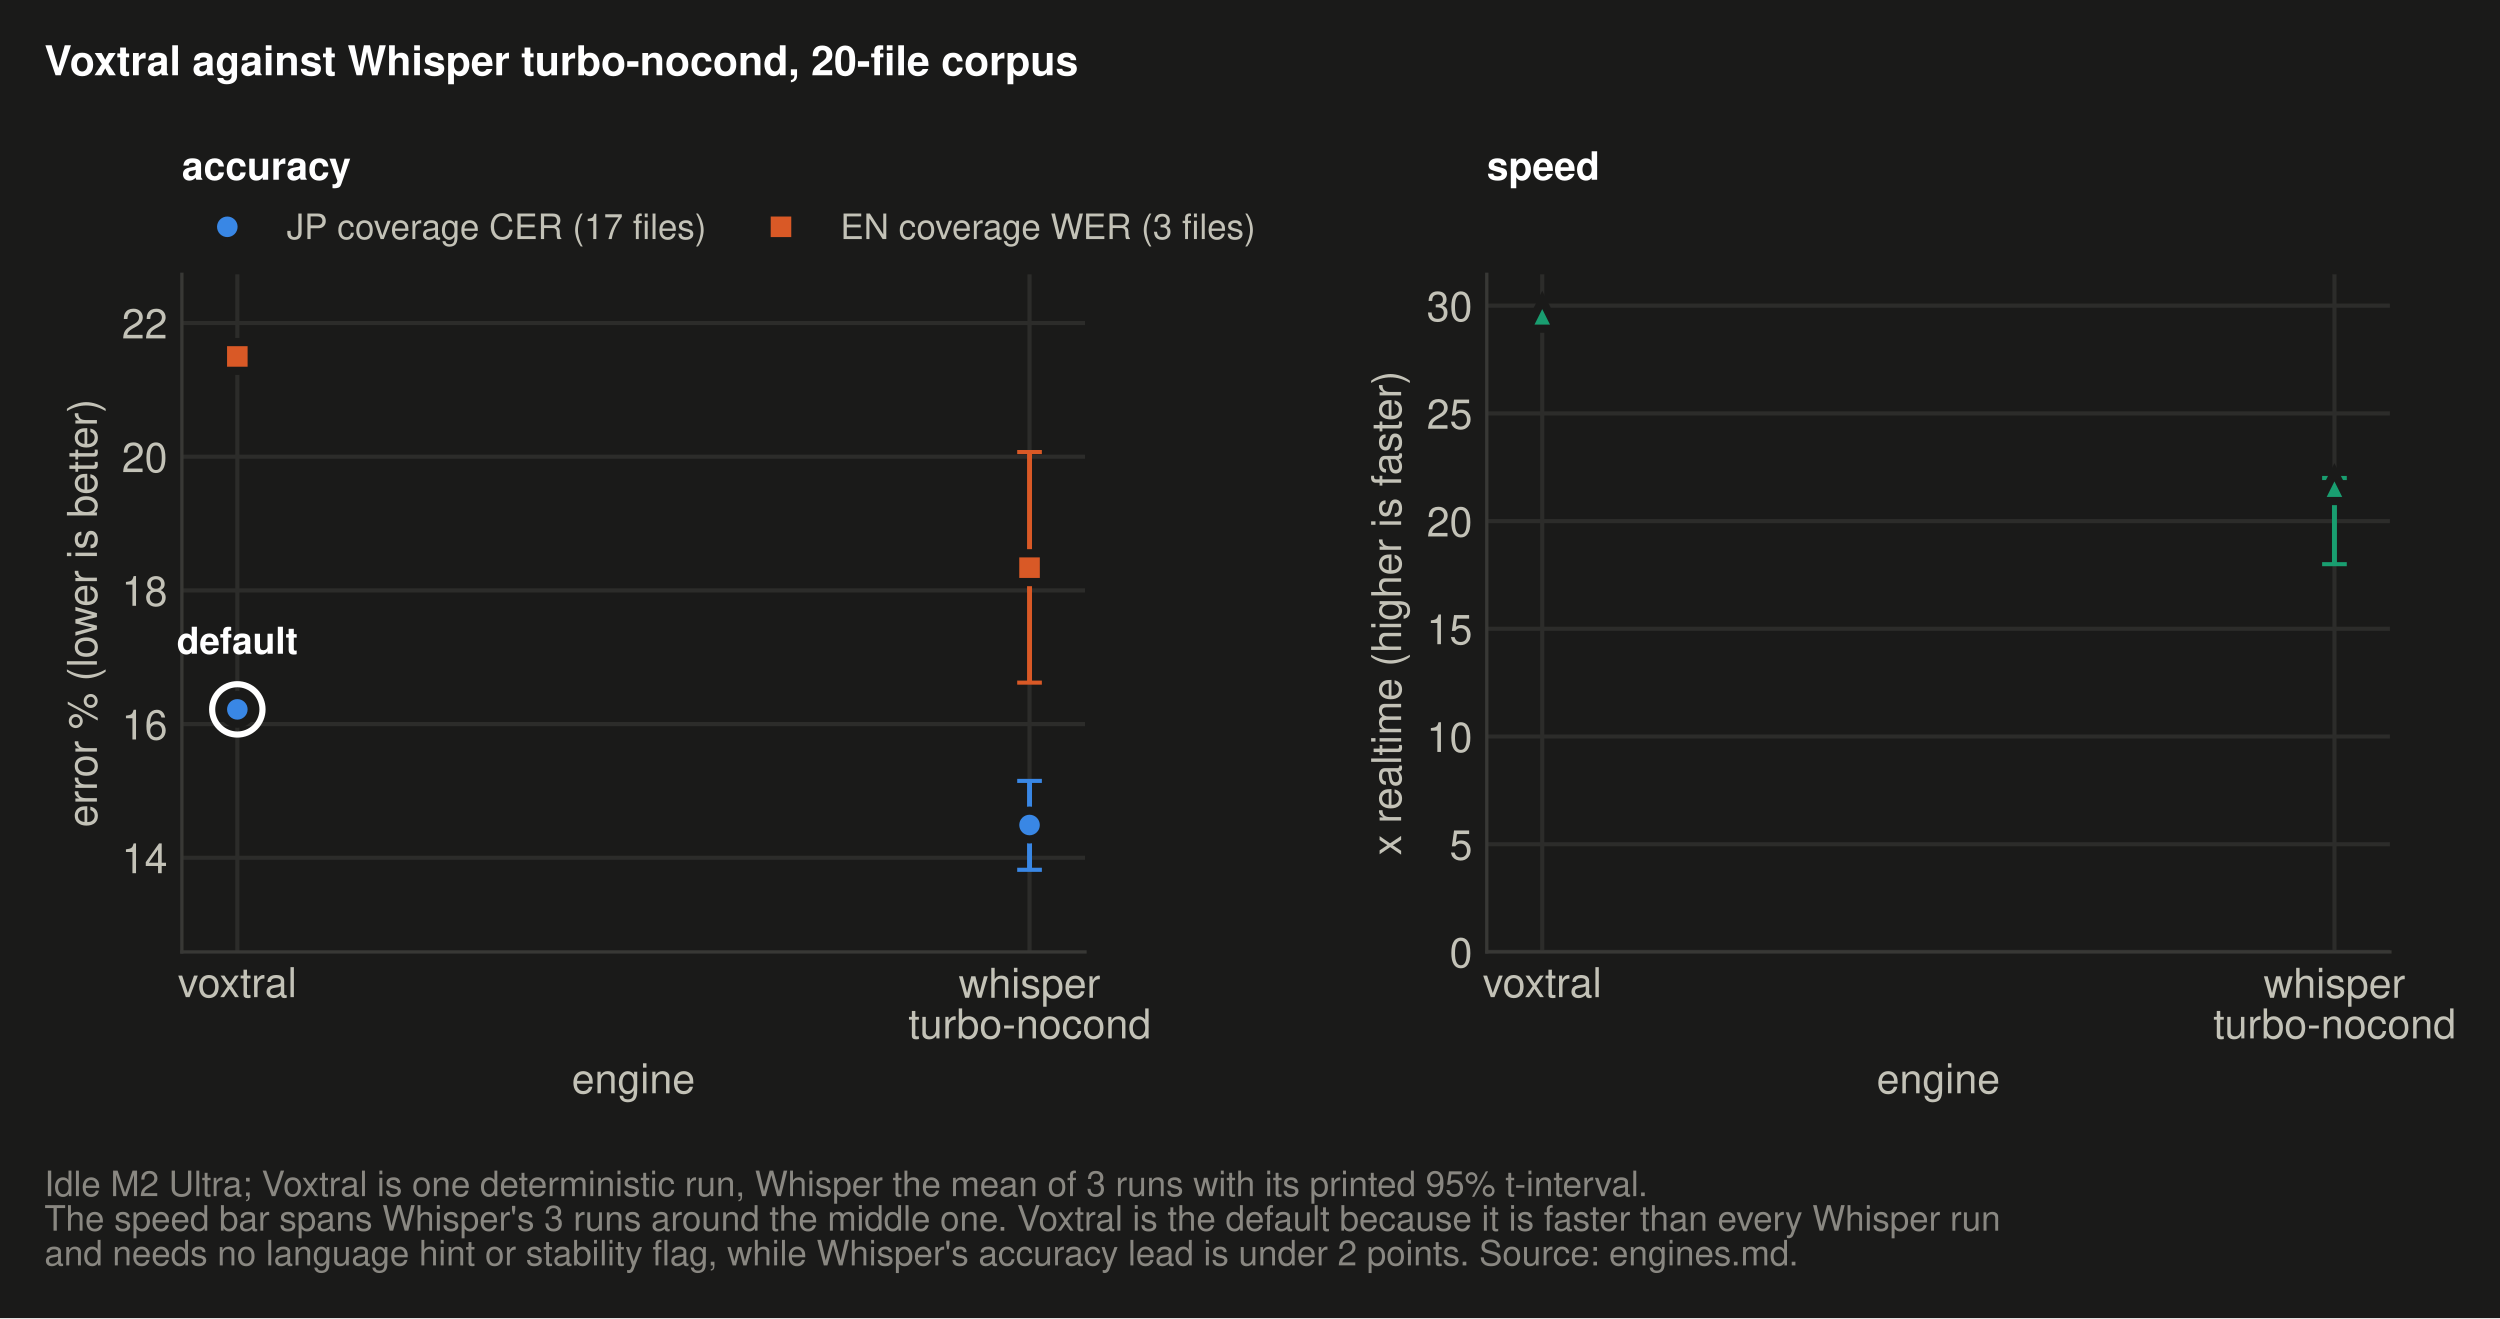
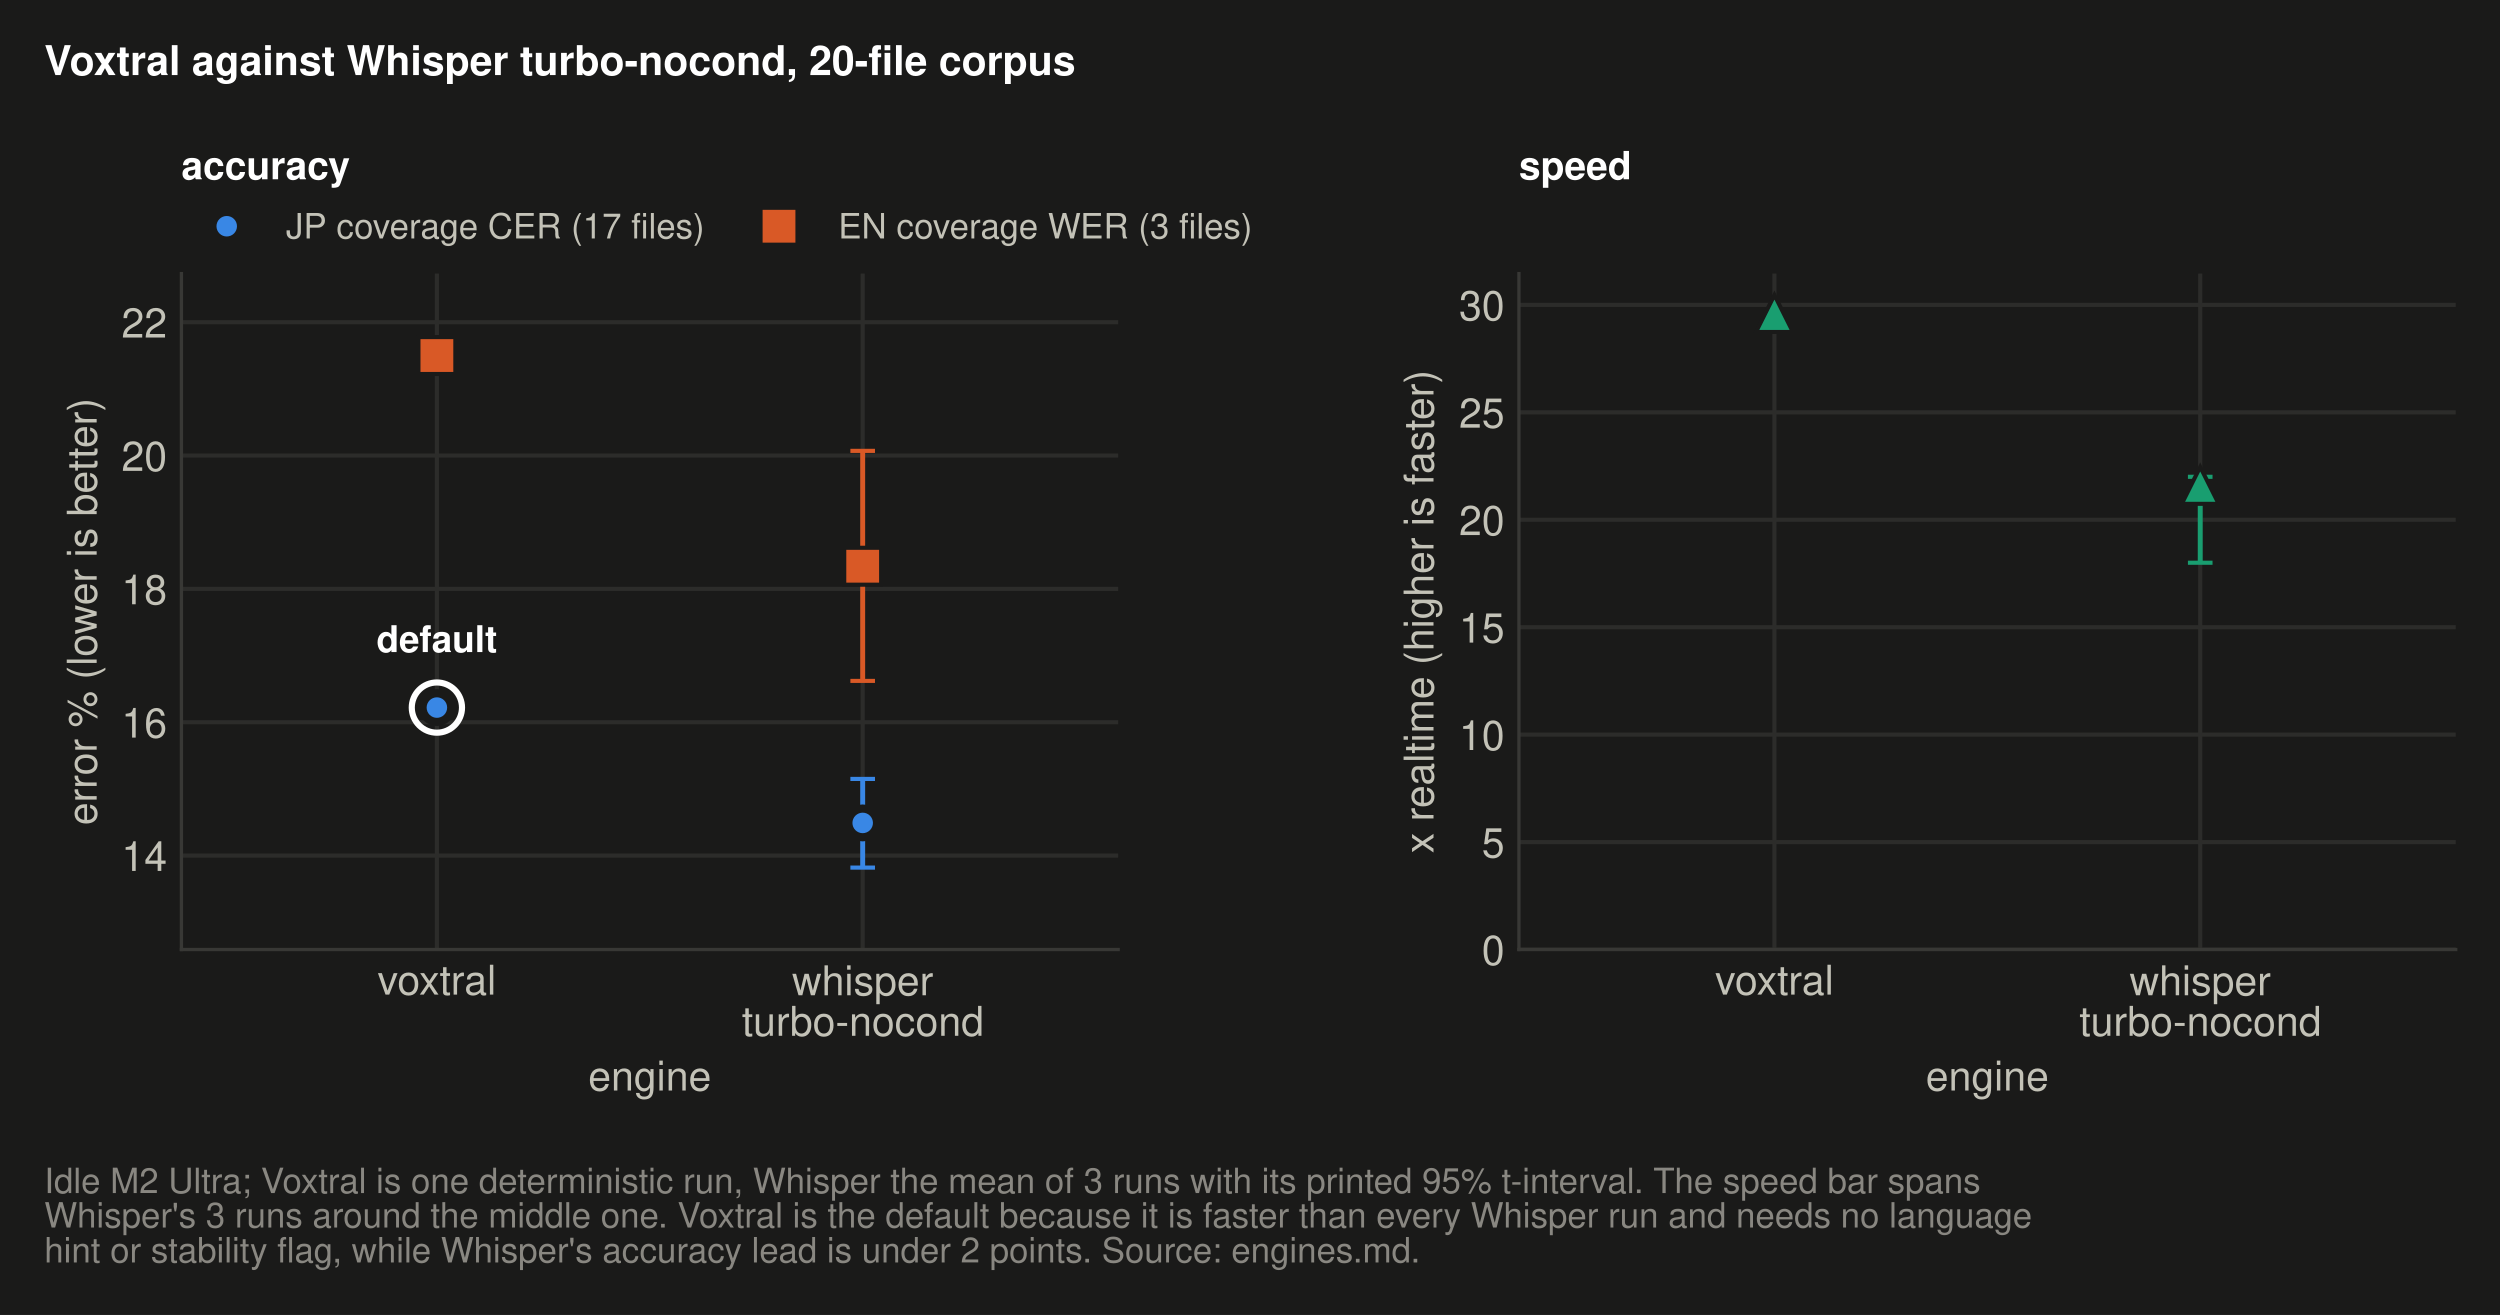
- <svg xmlns="http://www.w3.org/2000/svg" xmlns:xlink="http://www.w3.org/1999/xlink" width="608.01pt" height="320.559pt" viewBox="0 0 608.01 320.559" version="1.1">
+ <svg xmlns="http://www.w3.org/2000/svg" xmlns:xlink="http://www.w3.org/1999/xlink" width="609.552pt" height="320.617pt" viewBox="0 0 609.552 320.617" version="1.1">
  <defs>
    <style type="text/css">*{stroke-linejoin: round; stroke-linecap: butt}</style>
  </defs>
  <g id="figure_1">
    <g id="patch_1">
-       <path d="M 0 320.559  L 608.01 320.559  L 608.01 0  L 0 0  z " style="fill: #1a1a19" />
+       <path d="M 0 320.617  L 609.552 320.617  L 609.552 0  L 0 0  z " style="fill: #1a1a19" />
    </g>
    <g id="axes_1">
      <g id="patch_2">
-         <path d="M 44.232 231.513  L 263.874 231.513  L 263.874 66.713  L 44.232 66.713  z " style="fill: #1a1a19" />
+         <path d="M 44.232 231.513  L 272.632 231.513  L 272.632 66.713  L 44.232 66.713  z " style="fill: #1a1a19" />
      </g>
      <g id="matplotlib.axis_1">
        <g id="xtick_1">
          <g id="line2d_1">
-             <path d="M 57.719 231.513  L 57.719 66.713  " clip-path="url(#p901484f3f3)" style="fill: none; stroke: #2c2c2a; stroke-linecap: round" />
+             <path d="M 106.523 231.513  L 106.523 66.713  " clip-path="url(#pe7085f32dd)" style="fill: none; stroke: #2c2c2a; stroke-linecap: round" />
          </g>
          <g id="line2d_2" />
          <g id="text_1">
-             <text style="font-size: 10px; font-family: 'Helvetica', 'Arial', 'DejaVu Sans'; text-anchor: middle; fill: #c3c2b7" x="57.719" y="242.513" transform="rotate(-0 57.71876 242.5131)">voxtral</text>
+             <text style="font-size: 10px; font-family: 'Helvetica', 'Arial', 'DejaVu Sans'; text-anchor: middle; fill: #c3c2b7" x="106.523" y="242.513" transform="rotate(-0 106.523 242.5131)">voxtral</text>
          </g>
        </g>
        <g id="xtick_2">
          <g id="line2d_3">
-             <path d="M 250.387 231.513  L 250.387 66.713  " clip-path="url(#p901484f3f3)" style="fill: none; stroke: #2c2c2a; stroke-linecap: round" />
+             <path d="M 210.341 231.513  L 210.341 66.713  " clip-path="url(#pe7085f32dd)" style="fill: none; stroke: #2c2c2a; stroke-linecap: round" />
          </g>
          <g id="line2d_4" />
          <g id="text_2">
-             <text style="font-size: 10px; font-family: 'Helvetica', 'Arial', 'DejaVu Sans'; fill: #c3c2b7" transform="translate(233.1587 242.662)">whisper</text>
-             <text style="font-size: 10px; font-family: 'Helvetica', 'Arial', 'DejaVu Sans'; fill: #c3c2b7" transform="translate(220.9243 252.5442)">turbo-nocond</text>
+             <text style="font-size: 10px; font-family: 'Helvetica', 'Arial', 'DejaVu Sans'; fill: #c3c2b7" transform="translate(193.1133 242.662)">whisper</text>
+             <text style="font-size: 10px; font-family: 'Helvetica', 'Arial', 'DejaVu Sans'; fill: #c3c2b7" transform="translate(180.8789 252.5442)">turbo-nocond</text>
          </g>
        </g>
        <g id="text_3">
-           <text style="font-size: 10px; font-family: 'Helvetica', 'Arial', 'DejaVu Sans'; text-anchor: middle; fill: #c3c2b7" x="154.053" y="265.892" transform="rotate(-0 154.0528 265.8924)">engine</text>
+           <text style="font-size: 10px; font-family: 'Helvetica', 'Arial', 'DejaVu Sans'; text-anchor: middle; fill: #c3c2b7" x="158.432" y="265.892" transform="rotate(-0 158.4322 265.8924)">engine</text>
        </g>
      </g>
      <g id="matplotlib.axis_2">
        <g id="ytick_1">
          <g id="line2d_5">
-             <path d="M 44.232 208.611  L 263.874 208.611  " clip-path="url(#p901484f3f3)" style="fill: none; stroke: #2c2c2a; stroke-linecap: round" />
+             <path d="M 44.232 208.611  L 272.632 208.611  " clip-path="url(#pe7085f32dd)" style="fill: none; stroke: #2c2c2a; stroke-linecap: round" />
          </g>
          <g id="line2d_6" />
          <g id="text_4">
            <text style="font-size: 10px; font-family: 'Helvetica', 'Arial', 'DejaVu Sans'; text-anchor: end; fill: #c3c2b7" x="40.732" y="212.361" transform="rotate(-0 40.732 212.3612)">14</text>
          </g>
        </g>
        <g id="ytick_2">
          <g id="line2d_7">
-             <path d="M 44.232 176.099  L 263.874 176.099  " clip-path="url(#p901484f3f3)" style="fill: none; stroke: #2c2c2a; stroke-linecap: round" />
+             <path d="M 44.232 176.099  L 272.632 176.099  " clip-path="url(#pe7085f32dd)" style="fill: none; stroke: #2c2c2a; stroke-linecap: round" />
          </g>
          <g id="line2d_8" />
          <g id="text_5">
            <text style="font-size: 10px; font-family: 'Helvetica', 'Arial', 'DejaVu Sans'; text-anchor: end; fill: #c3c2b7" x="40.732" y="179.849" transform="rotate(-0 40.732 179.8485)">16</text>
          </g>
        </g>
        <g id="ytick_3">
          <g id="line2d_9">
-             <path d="M 44.232 143.586  L 263.874 143.586  " clip-path="url(#p901484f3f3)" style="fill: none; stroke: #2c2c2a; stroke-linecap: round" />
+             <path d="M 44.232 143.586  L 272.632 143.586  " clip-path="url(#pe7085f32dd)" style="fill: none; stroke: #2c2c2a; stroke-linecap: round" />
          </g>
          <g id="line2d_10" />
          <g id="text_6">
            <text style="font-size: 10px; font-family: 'Helvetica', 'Arial', 'DejaVu Sans'; text-anchor: end; fill: #c3c2b7" x="40.732" y="147.336" transform="rotate(-0 40.732 147.3359)">18</text>
          </g>
        </g>
        <g id="ytick_4">
          <g id="line2d_11">
-             <path d="M 44.232 111.073  L 263.874 111.073  " clip-path="url(#p901484f3f3)" style="fill: none; stroke: #2c2c2a; stroke-linecap: round" />
+             <path d="M 44.232 111.073  L 272.632 111.073  " clip-path="url(#pe7085f32dd)" style="fill: none; stroke: #2c2c2a; stroke-linecap: round" />
          </g>
          <g id="line2d_12" />
          <g id="text_7">
            <text style="font-size: 10px; font-family: 'Helvetica', 'Arial', 'DejaVu Sans'; text-anchor: end; fill: #c3c2b7" x="40.732" y="114.823" transform="rotate(-0 40.732 114.8232)">20</text>
          </g>
        </g>
        <g id="ytick_5">
          <g id="line2d_13">
-             <path d="M 44.232 78.561  L 263.874 78.561  " clip-path="url(#p901484f3f3)" style="fill: none; stroke: #2c2c2a; stroke-linecap: round" />
+             <path d="M 44.232 78.561  L 272.632 78.561  " clip-path="url(#pe7085f32dd)" style="fill: none; stroke: #2c2c2a; stroke-linecap: round" />
          </g>
          <g id="line2d_14" />
          <g id="text_8">
            <text style="font-size: 10px; font-family: 'Helvetica', 'Arial', 'DejaVu Sans'; text-anchor: end; fill: #c3c2b7" x="40.732" y="82.311" transform="rotate(-0 40.732 82.31061)">22</text>
          </g>
        </g>
        <g id="text_9">
          <text style="font-size: 10px; font-family: 'Helvetica', 'Arial', 'DejaVu Sans'; text-anchor: middle; fill: #c3c2b7" x="23.57" y="149.113" transform="rotate(-90 23.5695 149.113)">error % (lower is better)</text>
        </g>
      </g>
      <g id="LineCollection_1">
-         <path d="M 250.387 211.537  L 250.387 189.916  " clip-path="url(#p901484f3f3)" style="fill: none; stroke: #3987e5; stroke-width: 1.2" />
+         <path d="M 210.341 211.537  L 210.341 189.916  " clip-path="url(#pe7085f32dd)" style="fill: none; stroke: #3987e5; stroke-width: 1.2" />
      </g>
      <g id="line2d_15">
        <defs>
          <path id="ma3156ba2cf" d="M 3 0  L -3 -0  " style="stroke: #3987e5" />
        </defs>
-         <g clip-path="url(#p901484f3f3)">
-           <use xlink:href="#ma3156ba2cf" x="250.387" y="211.537" style="fill: #1f77b4; stroke: #3987e5" />
+         <g clip-path="url(#pe7085f32dd)">
+           <use xlink:href="#ma3156ba2cf" x="210.341" y="211.537" style="fill: #1f77b4; stroke: #3987e5" />
        </g>
      </g>
      <g id="line2d_16">
-         <g clip-path="url(#p901484f3f3)">
-           <use xlink:href="#ma3156ba2cf" x="250.387" y="189.916" style="fill: #1f77b4; stroke: #3987e5" />
+         <g clip-path="url(#pe7085f32dd)">
+           <use xlink:href="#ma3156ba2cf" x="210.341" y="189.916" style="fill: #1f77b4; stroke: #3987e5" />
        </g>
      </g>
      <g id="LineCollection_2">
-         <path d="M 250.387 166.02  L 250.387 109.935  " clip-path="url(#p901484f3f3)" style="fill: none; stroke: #d95926; stroke-width: 1.2" />
+         <path d="M 210.341 166.02  L 210.341 109.935  " clip-path="url(#pe7085f32dd)" style="fill: none; stroke: #d95926; stroke-width: 1.2" />
      </g>
      <g id="line2d_17">
        <defs>
          <path id="m15b99c2aa6" d="M 3 0  L -3 -0  " style="stroke: #d95926" />
        </defs>
-         <g clip-path="url(#p901484f3f3)">
-           <use xlink:href="#m15b99c2aa6" x="250.387" y="166.02" style="fill: #1f77b4; stroke: #d95926" />
+         <g clip-path="url(#pe7085f32dd)">
+           <use xlink:href="#m15b99c2aa6" x="210.341" y="166.02" style="fill: #1f77b4; stroke: #d95926" />
        </g>
      </g>
      <g id="line2d_18">
-         <g clip-path="url(#p901484f3f3)">
-           <use xlink:href="#m15b99c2aa6" x="250.387" y="109.935" style="fill: #1f77b4; stroke: #d95926" />
+         <g clip-path="url(#pe7085f32dd)">
+           <use xlink:href="#m15b99c2aa6" x="210.341" y="109.935" style="fill: #1f77b4; stroke: #d95926" />
        </g>
      </g>
      <g id="patch_3">
        <path d="M 44.232 231.513  L 44.232 66.713  " style="fill: none; stroke: #383835; stroke-width: 0.8; stroke-linejoin: miter; stroke-linecap: square" />
      </g>
      <g id="patch_4">
-         <path d="M 44.232 231.513  L 263.874 231.513  " style="fill: none; stroke: #383835; stroke-width: 0.8; stroke-linejoin: miter; stroke-linecap: square" />
+         <path d="M 44.232 231.513  L 272.632 231.513  " style="fill: none; stroke: #383835; stroke-width: 0.8; stroke-linejoin: miter; stroke-linecap: square" />
      </g>
      <g id="line2d_19">
        <defs>
          <path id="m3d7b4c0e3e" d="M 0 3.5  C 0.928 3.5 1.819 3.131 2.475 2.475  C 3.131 1.819 3.5 0.928 3.5 0  C 3.5 -0.928 3.131 -1.819 2.475 -2.475  C 1.819 -3.131 0.928 -3.5 0 -3.5  C -0.928 -3.5 -1.819 -3.131 -2.475 -2.475  C -3.131 -1.819 -3.5 -0.928 -3.5 0  C -3.5 0.928 -3.131 1.819 -2.475 2.475  C -1.819 3.131 -0.928 3.5 0 3.5  z " style="stroke: #1a1a19; stroke-width: 2" />
        </defs>
-         <g clip-path="url(#p901484f3f3)">
-           <use xlink:href="#m3d7b4c0e3e" x="57.719" y="172.522" style="fill: #3987e5; stroke: #1a1a19; stroke-width: 2" />
-           <use xlink:href="#m3d7b4c0e3e" x="250.387" y="200.646" style="fill: #3987e5; stroke: #1a1a19; stroke-width: 2" />
+         <g clip-path="url(#pe7085f32dd)">
+           <use xlink:href="#m3d7b4c0e3e" x="106.523" y="172.522" style="fill: #3987e5; stroke: #1a1a19; stroke-width: 2" />
+           <use xlink:href="#m3d7b4c0e3e" x="210.341" y="200.646" style="fill: #3987e5; stroke: #1a1a19; stroke-width: 2" />
        </g>
      </g>
      <g id="line2d_20">
        <defs>
-           <path id="m1e2a82d04b" d="M -3.5 3.5  L 3.5 3.5  L 3.5 -3.5  L -3.5 -3.5  z " style="stroke: #1a1a19; stroke-width: 2; stroke-linejoin: miter" />
-         </defs>
-         <g clip-path="url(#p901484f3f3)">
-           <use xlink:href="#m1e2a82d04b" x="57.719" y="86.689" style="fill: #d95926; stroke: #1a1a19; stroke-width: 2; stroke-linejoin: miter" />
-           <use xlink:href="#m1e2a82d04b" x="250.387" y="138.059" style="fill: #d95926; stroke: #1a1a19; stroke-width: 2; stroke-linejoin: miter" />
+           <path id="m81e0faa51b" d="M -4.5 4.5  L 4.5 4.5  L 4.5 -4.5  L -4.5 -4.5  z " style="stroke: #1a1a19; stroke-linejoin: miter" />
+         </defs>
+         <g clip-path="url(#pe7085f32dd)">
+           <use xlink:href="#m81e0faa51b" x="106.523" y="86.689" style="fill: #d95926; stroke: #1a1a19; stroke-linejoin: miter" />
+           <use xlink:href="#m81e0faa51b" x="210.341" y="138.059" style="fill: #d95926; stroke: #1a1a19; stroke-linejoin: miter" />
        </g>
      </g>
      <g id="text_10">
-         <text style="font-weight: 700; font-size: 9px; font-family: 'Helvetica', 'Arial', 'DejaVu Sans'; text-anchor: middle; fill: #ffffff" x="57.719" y="158.993" transform="rotate(-0 57.71876 158.9928)">default</text>
+         <text style="font-weight: 700; font-size: 9px; font-family: 'Helvetica', 'Arial', 'DejaVu Sans'; text-anchor: middle; fill: #ffffff" x="106.523" y="158.993" transform="rotate(-0 106.523 158.9928)">default</text>
      </g>
      <g id="text_11">
        <text style="font-weight: 700; font-size: 9.5px; font-family: 'Helvetica', 'Arial', 'DejaVu Sans'; text-anchor: start; fill: #ffffff" x="44.232" y="43.713" transform="rotate(-0 44.232 43.713)">accuracy</text>
      </g>
      <g id="PathCollection_1">
-         <path d="M 57.719 178.646  C 59.343 178.646 60.901 178.001 62.049 176.852  C 63.197 175.704 63.842 174.146 63.842 172.522  C 63.842 170.898 63.197 169.34 62.049 168.192  C 60.901 167.044 59.343 166.398 57.719 166.398  C 56.095 166.398 54.537 167.044 53.389 168.192  C 52.24 169.34 51.595 170.898 51.595 172.522  C 51.595 174.146 52.24 175.704 53.389 176.852  C 54.537 178.001 56.095 178.646 57.719 178.646  L 57.719 178.646  z " clip-path="url(#p901484f3f3)" style="fill: none; stroke: #ffffff; stroke-width: 1.5" />
+         <path d="M 106.523 178.646  C 108.147 178.646 109.705 178.001 110.853 176.852  C 112.002 175.704 112.647 174.146 112.647 172.522  C 112.647 170.898 112.002 169.34 110.853 168.192  C 109.705 167.044 108.147 166.398 106.523 166.398  C 104.899 166.398 103.341 167.044 102.193 168.192  C 101.045 169.34 100.399 170.898 100.399 172.522  C 100.399 174.146 101.045 175.704 102.193 176.852  C 103.341 178.001 104.899 178.646 106.523 178.646  L 106.523 178.646  z " clip-path="url(#pe7085f32dd)" style="fill: none; stroke: #ffffff; stroke-width: 1.5" />
      </g>
      <g id="legend_1">
        <g id="line2d_21">
          <g>
            <use xlink:href="#m3d7b4c0e3e" x="55.282" y="55.161" style="fill: #3987e5; stroke: #1a1a19; stroke-width: 2" />
          </g>
        </g>
        <g id="text_12">
          <text style="font-size: 8.5px; font-family: 'Helvetica', 'Arial', 'DejaVu Sans'; text-anchor: start; fill: #c3c2b7" x="69.732" y="58.136" transform="rotate(-0 69.732 58.13637)">JP coverage CER (17 files)</text>
        </g>
        <g id="line2d_22">
          <g>
-             <use xlink:href="#m1e2a82d04b" x="189.939" y="55.161" style="fill: #d95926; stroke: #1a1a19; stroke-width: 2; stroke-linejoin: miter" />
+             <use xlink:href="#m81e0faa51b" x="189.939" y="55.161" style="fill: #d95926; stroke: #1a1a19; stroke-linejoin: miter" />
          </g>
        </g>
        <g id="text_13">
          <text style="font-size: 8.5px; font-family: 'Helvetica', 'Arial', 'DejaVu Sans'; text-anchor: start; fill: #c3c2b7" x="204.389" y="58.136" transform="rotate(-0 204.3893 58.13637)">EN coverage WER (3 files)</text>
        </g>
      </g>
    </g>
    <g id="axes_2">
      <g id="patch_5">
-         <path d="M 361.593 231.513  L 581.234 231.513  L 581.234 66.713  L 361.593 66.713  z " style="fill: #1a1a19" />
+         <path d="M 370.352 231.513  L 598.752 231.513  L 598.752 66.713  L 370.352 66.713  z " style="fill: #1a1a19" />
      </g>
      <g id="matplotlib.axis_3">
        <g id="xtick_3">
          <g id="line2d_23">
-             <path d="M 375.08 231.513  L 375.08 66.713  " clip-path="url(#p49cfb3f7e5)" style="fill: none; stroke: #2c2c2a; stroke-linecap: round" />
+             <path d="M 432.643 231.513  L 432.643 66.713  " clip-path="url(#pc7186eb80f)" style="fill: none; stroke: #2c2c2a; stroke-linecap: round" />
          </g>
          <g id="line2d_24" />
          <g id="text_14">
-             <text style="font-size: 10px; font-family: 'Helvetica', 'Arial', 'DejaVu Sans'; text-anchor: middle; fill: #c3c2b7" x="375.08" y="242.513" transform="rotate(-0 375.0795 242.5131)">voxtral</text>
+             <text style="font-size: 10px; font-family: 'Helvetica', 'Arial', 'DejaVu Sans'; text-anchor: middle; fill: #c3c2b7" x="432.643" y="242.513" transform="rotate(-0 432.6426 242.5131)">voxtral</text>
          </g>
        </g>
        <g id="xtick_4">
          <g id="line2d_25">
-             <path d="M 567.748 231.513  L 567.748 66.713  " clip-path="url(#p49cfb3f7e5)" style="fill: none; stroke: #2c2c2a; stroke-linecap: round" />
+             <path d="M 536.461 231.513  L 536.461 66.713  " clip-path="url(#pc7186eb80f)" style="fill: none; stroke: #2c2c2a; stroke-linecap: round" />
          </g>
          <g id="line2d_26" />
          <g id="text_15">
-             <text style="font-size: 10px; font-family: 'Helvetica', 'Arial', 'DejaVu Sans'; fill: #c3c2b7" transform="translate(550.5194 242.662)">whisper</text>
-             <text style="font-size: 10px; font-family: 'Helvetica', 'Arial', 'DejaVu Sans'; fill: #c3c2b7" transform="translate(538.285 252.5442)">turbo-nocond</text>
+             <text style="font-size: 10px; font-family: 'Helvetica', 'Arial', 'DejaVu Sans'; fill: #c3c2b7" transform="translate(519.2329 242.662)">whisper</text>
+             <text style="font-size: 10px; font-family: 'Helvetica', 'Arial', 'DejaVu Sans'; fill: #c3c2b7" transform="translate(506.9985 252.5442)">turbo-nocond</text>
          </g>
        </g>
        <g id="text_16">
-           <text style="font-size: 10px; font-family: 'Helvetica', 'Arial', 'DejaVu Sans'; text-anchor: middle; fill: #c3c2b7" x="471.414" y="265.892" transform="rotate(-0 471.4135 265.8924)">engine</text>
+           <text style="font-size: 10px; font-family: 'Helvetica', 'Arial', 'DejaVu Sans'; text-anchor: middle; fill: #c3c2b7" x="484.552" y="265.892" transform="rotate(-0 484.5518 265.8924)">engine</text>
        </g>
      </g>
      <g id="matplotlib.axis_4">
        <g id="ytick_6">
          <g id="line2d_27">
-             <path d="M 361.593 231.513  L 581.234 231.513  " clip-path="url(#p49cfb3f7e5)" style="fill: none; stroke: #2c2c2a; stroke-linecap: round" />
+             <path d="M 370.352 231.513  L 598.752 231.513  " clip-path="url(#pc7186eb80f)" style="fill: none; stroke: #2c2c2a; stroke-linecap: round" />
          </g>
          <g id="line2d_28" />
          <g id="text_17">
-             <text style="font-size: 10px; font-family: 'Helvetica', 'Arial', 'DejaVu Sans'; text-anchor: end; fill: #c3c2b7" x="358.093" y="235.263" transform="rotate(-0 358.0928 235.2631)">0</text>
+             <text style="font-size: 10px; font-family: 'Helvetica', 'Arial', 'DejaVu Sans'; text-anchor: end; fill: #c3c2b7" x="366.852" y="235.263" transform="rotate(-0 366.8516 235.2631)">0</text>
          </g>
        </g>
        <g id="ytick_7">
          <g id="line2d_29">
-             <path d="M 361.593 205.318  L 581.234 205.318  " clip-path="url(#p49cfb3f7e5)" style="fill: none; stroke: #2c2c2a; stroke-linecap: round" />
+             <path d="M 370.352 205.318  L 598.752 205.318  " clip-path="url(#pc7186eb80f)" style="fill: none; stroke: #2c2c2a; stroke-linecap: round" />
          </g>
          <g id="line2d_30" />
          <g id="text_18">
-             <text style="font-size: 10px; font-family: 'Helvetica', 'Arial', 'DejaVu Sans'; text-anchor: end; fill: #c3c2b7" x="358.093" y="209.068" transform="rotate(-0 358.0928 209.0677)">5</text>
+             <text style="font-size: 10px; font-family: 'Helvetica', 'Arial', 'DejaVu Sans'; text-anchor: end; fill: #c3c2b7" x="366.852" y="209.068" transform="rotate(-0 366.8516 209.0677)">5</text>
          </g>
        </g>
        <g id="ytick_8">
          <g id="line2d_31">
-             <path d="M 361.593 179.122  L 581.234 179.122  " clip-path="url(#p49cfb3f7e5)" style="fill: none; stroke: #2c2c2a; stroke-linecap: round" />
+             <path d="M 370.352 179.122  L 598.752 179.122  " clip-path="url(#pc7186eb80f)" style="fill: none; stroke: #2c2c2a; stroke-linecap: round" />
          </g>
          <g id="line2d_32" />
          <g id="text_19">
-             <text style="font-size: 10px; font-family: 'Helvetica', 'Arial', 'DejaVu Sans'; text-anchor: end; fill: #c3c2b7" x="358.093" y="182.872" transform="rotate(-0 358.0928 182.8724)">10</text>
+             <text style="font-size: 10px; font-family: 'Helvetica', 'Arial', 'DejaVu Sans'; text-anchor: end; fill: #c3c2b7" x="366.852" y="182.872" transform="rotate(-0 366.8516 182.8724)">10</text>
          </g>
        </g>
        <g id="ytick_9">
          <g id="line2d_33">
-             <path d="M 361.593 152.927  L 581.234 152.927  " clip-path="url(#p49cfb3f7e5)" style="fill: none; stroke: #2c2c2a; stroke-linecap: round" />
+             <path d="M 370.352 152.927  L 598.752 152.927  " clip-path="url(#pc7186eb80f)" style="fill: none; stroke: #2c2c2a; stroke-linecap: round" />
          </g>
          <g id="line2d_34" />
          <g id="text_20">
-             <text style="font-size: 10px; font-family: 'Helvetica', 'Arial', 'DejaVu Sans'; text-anchor: end; fill: #c3c2b7" x="358.093" y="156.677" transform="rotate(-0 358.0928 156.6771)">15</text>
+             <text style="font-size: 10px; font-family: 'Helvetica', 'Arial', 'DejaVu Sans'; text-anchor: end; fill: #c3c2b7" x="366.852" y="156.677" transform="rotate(-0 366.8516 156.6771)">15</text>
          </g>
        </g>
        <g id="ytick_10">
          <g id="line2d_35">
-             <path d="M 361.593 126.732  L 581.234 126.732  " clip-path="url(#p49cfb3f7e5)" style="fill: none; stroke: #2c2c2a; stroke-linecap: round" />
+             <path d="M 370.352 126.732  L 598.752 126.732  " clip-path="url(#pc7186eb80f)" style="fill: none; stroke: #2c2c2a; stroke-linecap: round" />
          </g>
          <g id="line2d_36" />
          <g id="text_21">
-             <text style="font-size: 10px; font-family: 'Helvetica', 'Arial', 'DejaVu Sans'; text-anchor: end; fill: #c3c2b7" x="358.093" y="130.482" transform="rotate(-0 358.0928 130.4817)">20</text>
+             <text style="font-size: 10px; font-family: 'Helvetica', 'Arial', 'DejaVu Sans'; text-anchor: end; fill: #c3c2b7" x="366.852" y="130.482" transform="rotate(-0 366.8516 130.4817)">20</text>
          </g>
        </g>
        <g id="ytick_11">
          <g id="line2d_37">
-             <path d="M 361.593 100.536  L 581.234 100.536  " clip-path="url(#p49cfb3f7e5)" style="fill: none; stroke: #2c2c2a; stroke-linecap: round" />
+             <path d="M 370.352 100.536  L 598.752 100.536  " clip-path="url(#pc7186eb80f)" style="fill: none; stroke: #2c2c2a; stroke-linecap: round" />
          </g>
          <g id="line2d_38" />
          <g id="text_22">
-             <text style="font-size: 10px; font-family: 'Helvetica', 'Arial', 'DejaVu Sans'; text-anchor: end; fill: #c3c2b7" x="358.093" y="104.286" transform="rotate(-0 358.0928 104.2864)">25</text>
+             <text style="font-size: 10px; font-family: 'Helvetica', 'Arial', 'DejaVu Sans'; text-anchor: end; fill: #c3c2b7" x="366.852" y="104.286" transform="rotate(-0 366.8516 104.2864)">25</text>
          </g>
        </g>
        <g id="ytick_12">
          <g id="line2d_39">
-             <path d="M 361.593 74.341  L 581.234 74.341  " clip-path="url(#p49cfb3f7e5)" style="fill: none; stroke: #2c2c2a; stroke-linecap: round" />
+             <path d="M 370.352 74.341  L 598.752 74.341  " clip-path="url(#pc7186eb80f)" style="fill: none; stroke: #2c2c2a; stroke-linecap: round" />
          </g>
          <g id="line2d_40" />
          <g id="text_23">
-             <text style="font-size: 10px; font-family: 'Helvetica', 'Arial', 'DejaVu Sans'; text-anchor: end; fill: #c3c2b7" x="358.093" y="78.091" transform="rotate(-0 358.0928 78.09108)">30</text>
+             <text style="font-size: 10px; font-family: 'Helvetica', 'Arial', 'DejaVu Sans'; text-anchor: end; fill: #c3c2b7" x="366.852" y="78.091" transform="rotate(-0 366.8516 78.09108)">30</text>
          </g>
        </g>
        <g id="text_24">
-           <text style="font-size: 10px; font-family: 'Helvetica', 'Arial', 'DejaVu Sans'; text-anchor: middle; fill: #c3c2b7" x="340.758" y="149.113" transform="rotate(-90 340.7584 149.113)">x realtime (higher is faster)</text>
+           <text style="font-size: 10px; font-family: 'Helvetica', 'Arial', 'DejaVu Sans'; text-anchor: middle; fill: #c3c2b7" x="349.517" y="149.113" transform="rotate(-90 349.5172 149.113)">x realtime (higher is faster)</text>
        </g>
      </g>
      <g id="LineCollection_3">
-         <path d="M 567.748 137.21  L 567.748 116.254  " clip-path="url(#p49cfb3f7e5)" style="fill: none; stroke: #199e70; stroke-width: 1.2" />
+         <path d="M 536.461 137.21  L 536.461 116.254  " clip-path="url(#pc7186eb80f)" style="fill: none; stroke: #199e70; stroke-width: 1.2" />
      </g>
      <g id="line2d_41">
        <defs>
          <path id="m2e1cc6d336" d="M 3 0  L -3 -0  " style="stroke: #199e70" />
        </defs>
-         <g clip-path="url(#p49cfb3f7e5)">
-           <use xlink:href="#m2e1cc6d336" x="567.748" y="137.21" style="fill: #1f77b4; stroke: #199e70" />
+         <g clip-path="url(#pc7186eb80f)">
+           <use xlink:href="#m2e1cc6d336" x="536.461" y="137.21" style="fill: #1f77b4; stroke: #199e70" />
        </g>
      </g>
      <g id="line2d_42">
-         <g clip-path="url(#p49cfb3f7e5)">
-           <use xlink:href="#m2e1cc6d336" x="567.748" y="116.254" style="fill: #1f77b4; stroke: #199e70" />
+         <g clip-path="url(#pc7186eb80f)">
+           <use xlink:href="#m2e1cc6d336" x="536.461" y="116.254" style="fill: #1f77b4; stroke: #199e70" />
        </g>
      </g>
      <g id="patch_6">
-         <path d="M 361.593 231.513  L 361.593 66.713  " style="fill: none; stroke: #383835; stroke-width: 0.8; stroke-linejoin: miter; stroke-linecap: square" />
+         <path d="M 370.352 231.513  L 370.352 66.713  " style="fill: none; stroke: #383835; stroke-width: 0.8; stroke-linejoin: miter; stroke-linecap: square" />
      </g>
      <g id="patch_7">
-         <path d="M 361.593 231.513  L 581.234 231.513  " style="fill: none; stroke: #383835; stroke-width: 0.8; stroke-linejoin: miter; stroke-linecap: square" />
+         <path d="M 370.352 231.513  L 598.752 231.513  " style="fill: none; stroke: #383835; stroke-width: 0.8; stroke-linejoin: miter; stroke-linecap: square" />
      </g>
      <g id="line2d_43">
        <defs>
-           <path id="ma20a8af894" d="M 0 -3.5  L -3.5 3.5  L 3.5 3.5  z " style="stroke: #1a1a19; stroke-width: 2; stroke-linejoin: miter" />
-         </defs>
-         <g clip-path="url(#p49cfb3f7e5)">
-           <use xlink:href="#ma20a8af894" x="375.08" y="76.437" style="fill: #199e70; stroke: #1a1a19; stroke-width: 2; stroke-linejoin: miter" />
-           <use xlink:href="#ma20a8af894" x="567.748" y="118.349" style="fill: #199e70; stroke: #1a1a19; stroke-width: 2; stroke-linejoin: miter" />
+           <path id="m14c831bd54" d="M 0 -4.5  L -4.5 4.5  L 4.5 4.5  z " style="stroke: #1a1a19; stroke-linejoin: miter" />
+         </defs>
+         <g clip-path="url(#pc7186eb80f)">
+           <use xlink:href="#m14c831bd54" x="432.643" y="76.437" style="fill: #199e70; stroke: #1a1a19; stroke-linejoin: miter" />
+           <use xlink:href="#m14c831bd54" x="536.461" y="118.349" style="fill: #199e70; stroke: #1a1a19; stroke-linejoin: miter" />
        </g>
      </g>
      <g id="text_25">
-         <text style="font-weight: 700; font-size: 9.5px; font-family: 'Helvetica', 'Arial', 'DejaVu Sans'; text-anchor: start; fill: #ffffff" x="361.593" y="43.713" transform="rotate(-0 361.5928 43.713)">speed</text>
+         <text style="font-weight: 700; font-size: 9.5px; font-family: 'Helvetica', 'Arial', 'DejaVu Sans'; text-anchor: start; fill: #ffffff" x="370.352" y="43.713" transform="rotate(-0 370.3516 43.713)">speed</text>
      </g>
    </g>
    <g id="text_26">
      <text style="font-weight: 700; font-size: 10px; font-family: 'Helvetica', 'Arial', 'DejaVu Sans'; text-anchor: start; fill: #ffffff" x="10.8" y="18.3" transform="rotate(-0 10.8 18.3)">Voxtral against Whisper turbo-nocond, 20-file corpus</text>
    </g>
    <g id="text_27">
-       <text style="font-size: 8.5px; font-family: 'Helvetica', 'Arial', 'DejaVu Sans'; fill: #898781" transform="translate(10.8 290.9016)">Idle M2 Ultra; Voxtral is one deterministic run, Whisper the mean of 3 runs with its printed 95% t-interval.</text>
-       <text style="font-size: 8.5px; font-family: 'Helvetica', 'Arial', 'DejaVu Sans'; fill: #898781" transform="translate(10.8 299.3015)">The speed bar spans Whisper's 3 runs around the middle one. Voxtral is the default because it is faster than every Whisper run</text>
-       <text style="font-size: 8.5px; font-family: 'Helvetica', 'Arial', 'DejaVu Sans'; fill: #898781" transform="translate(10.8 307.7518)">and needs no language hint or stability flag, while Whisper's accuracy lead is under 2 points. Source: engines.md.</text>
+       <text style="font-size: 8.5px; font-family: 'Helvetica', 'Arial', 'DejaVu Sans'; fill: #898781" transform="translate(10.8 290.9016)">Idle M2 Ultra; Voxtral is one deterministic run, Whisper the mean of 3 runs with its printed 95% t-interval. The speed bar spans</text>
+       <text style="font-size: 8.5px; font-family: 'Helvetica', 'Arial', 'DejaVu Sans'; fill: #898781" transform="translate(10.8 299.3015)">Whisper's 3 runs around the middle one. Voxtral is the default because it is faster than every Whisper run and needs no language</text>
+       <text style="font-size: 8.5px; font-family: 'Helvetica', 'Arial', 'DejaVu Sans'; fill: #898781" transform="translate(10.8 307.8103)">hint or stability flag, while Whisper's accuracy lead is under 2 points. Source: engines.md.</text>
    </g>
  </g>
  <defs>
-     <clipPath id="p901484f3f3">
-       <rect x="44.232" y="66.713" width="219.642" height="164.8" />
+     <clipPath id="pe7085f32dd">
+       <rect x="44.232" y="66.713" width="228.4" height="164.8" />
    </clipPath>
-     <clipPath id="p49cfb3f7e5">
-       <rect x="361.593" y="66.713" width="219.642" height="164.8" />
+     <clipPath id="pc7186eb80f">
+       <rect x="370.352" y="66.713" width="228.4" height="164.8" />
    </clipPath>
  </defs>
</svg>
